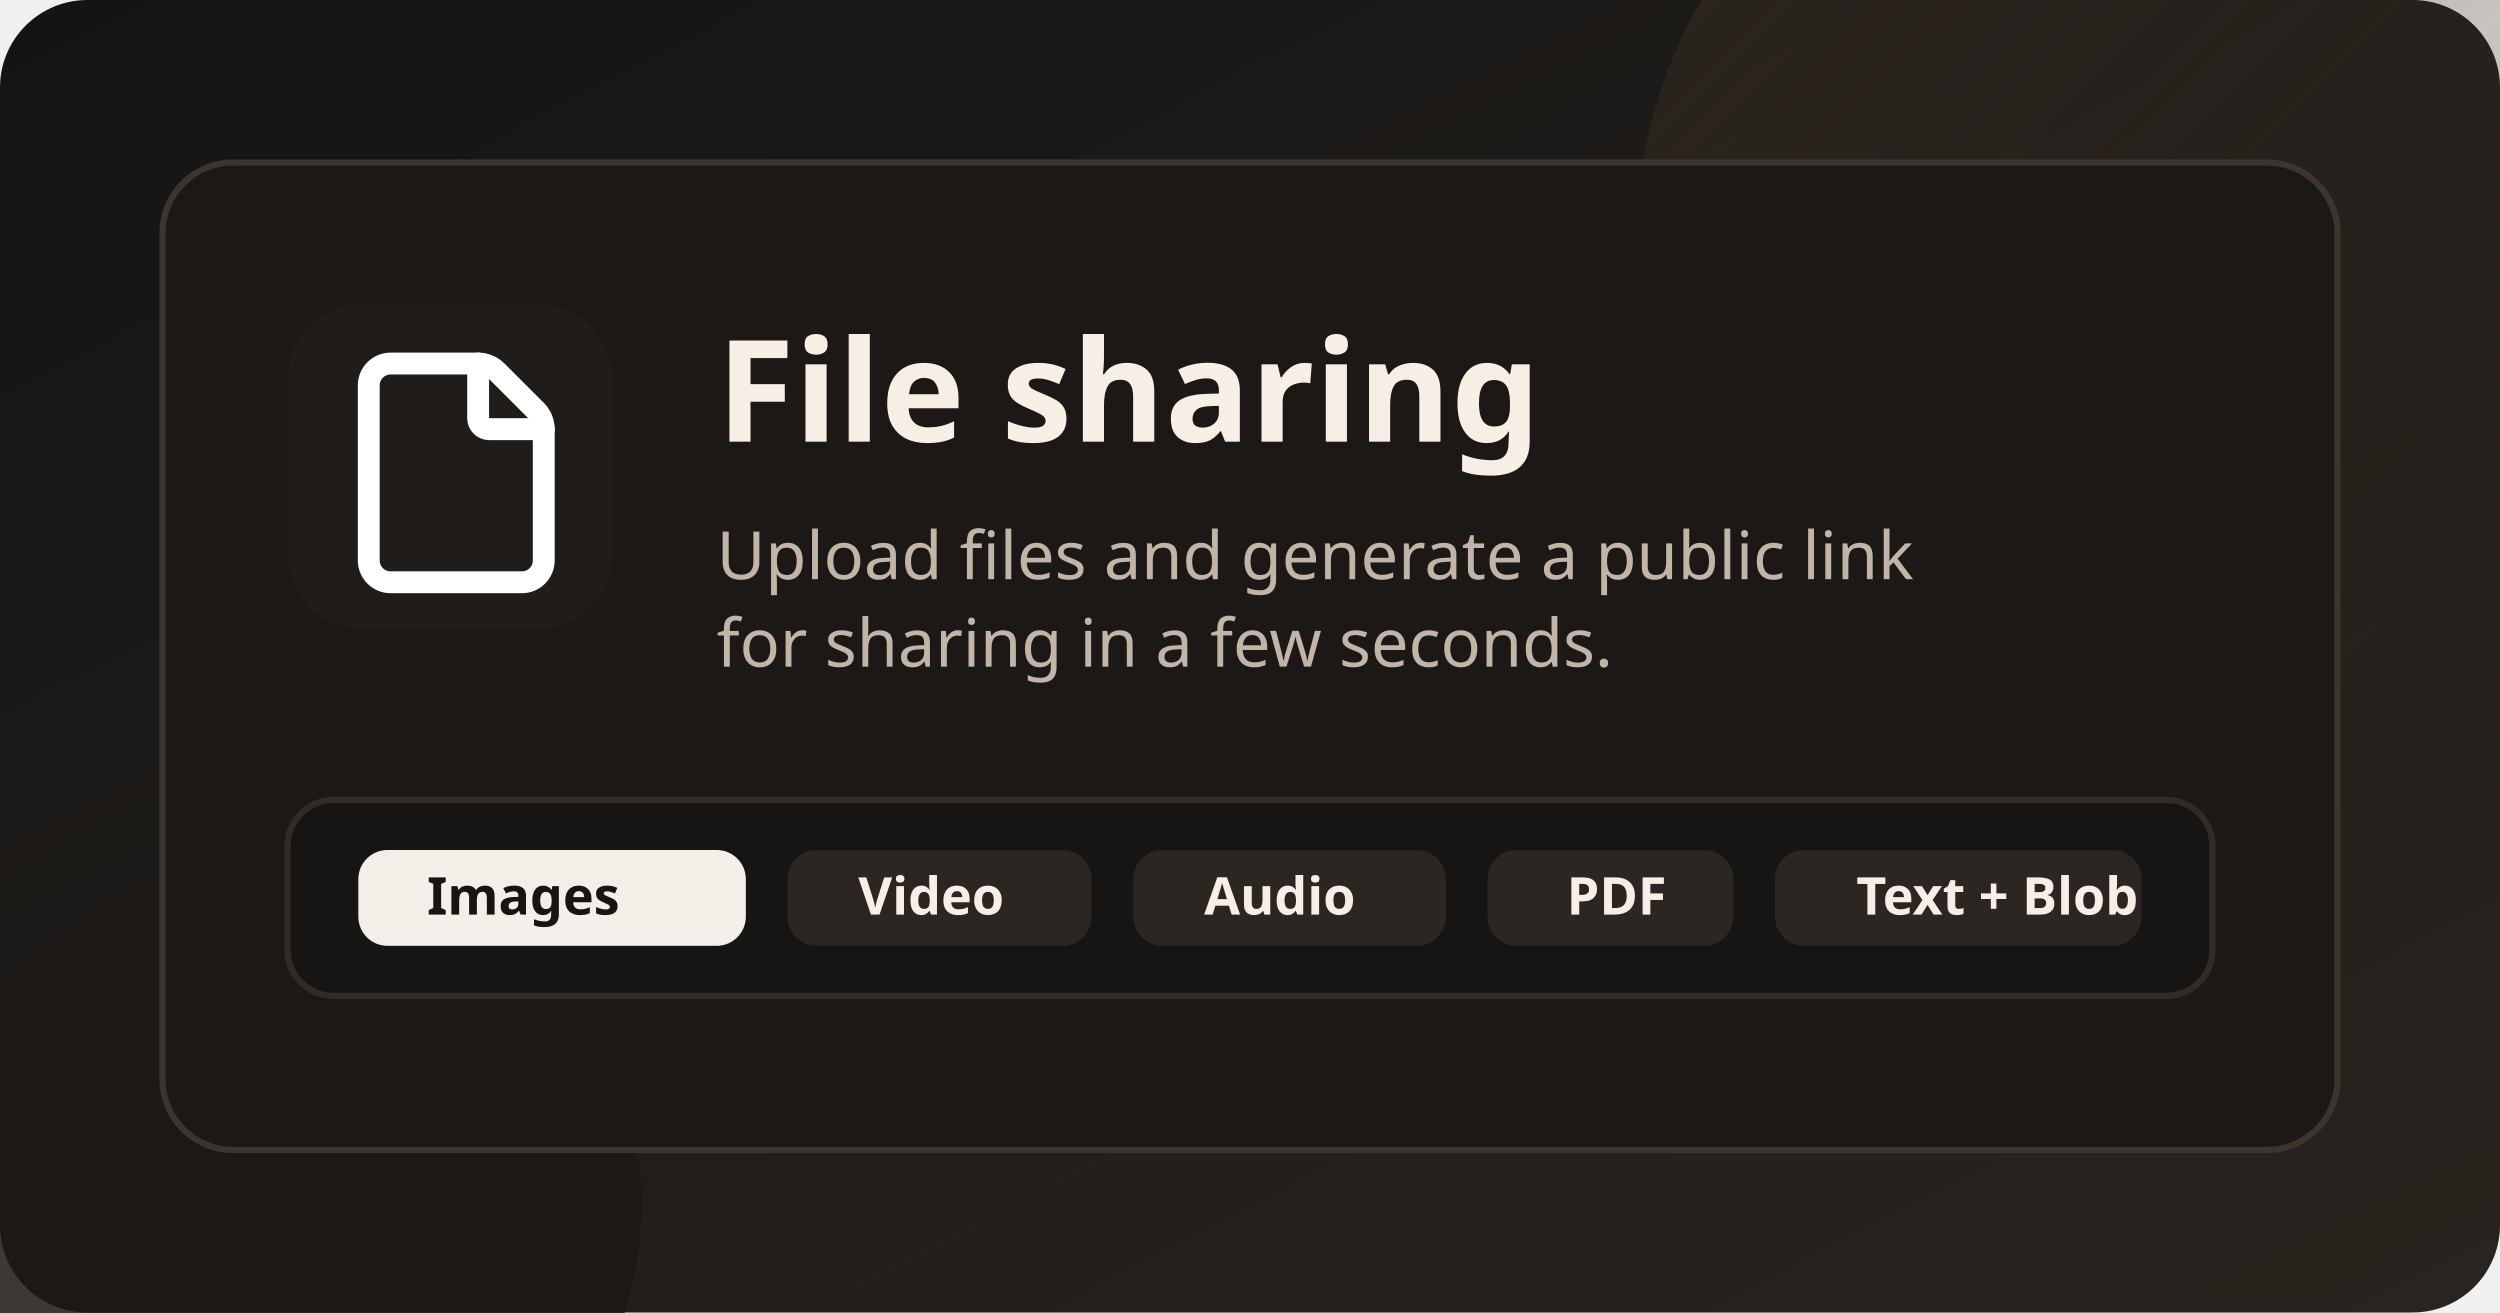
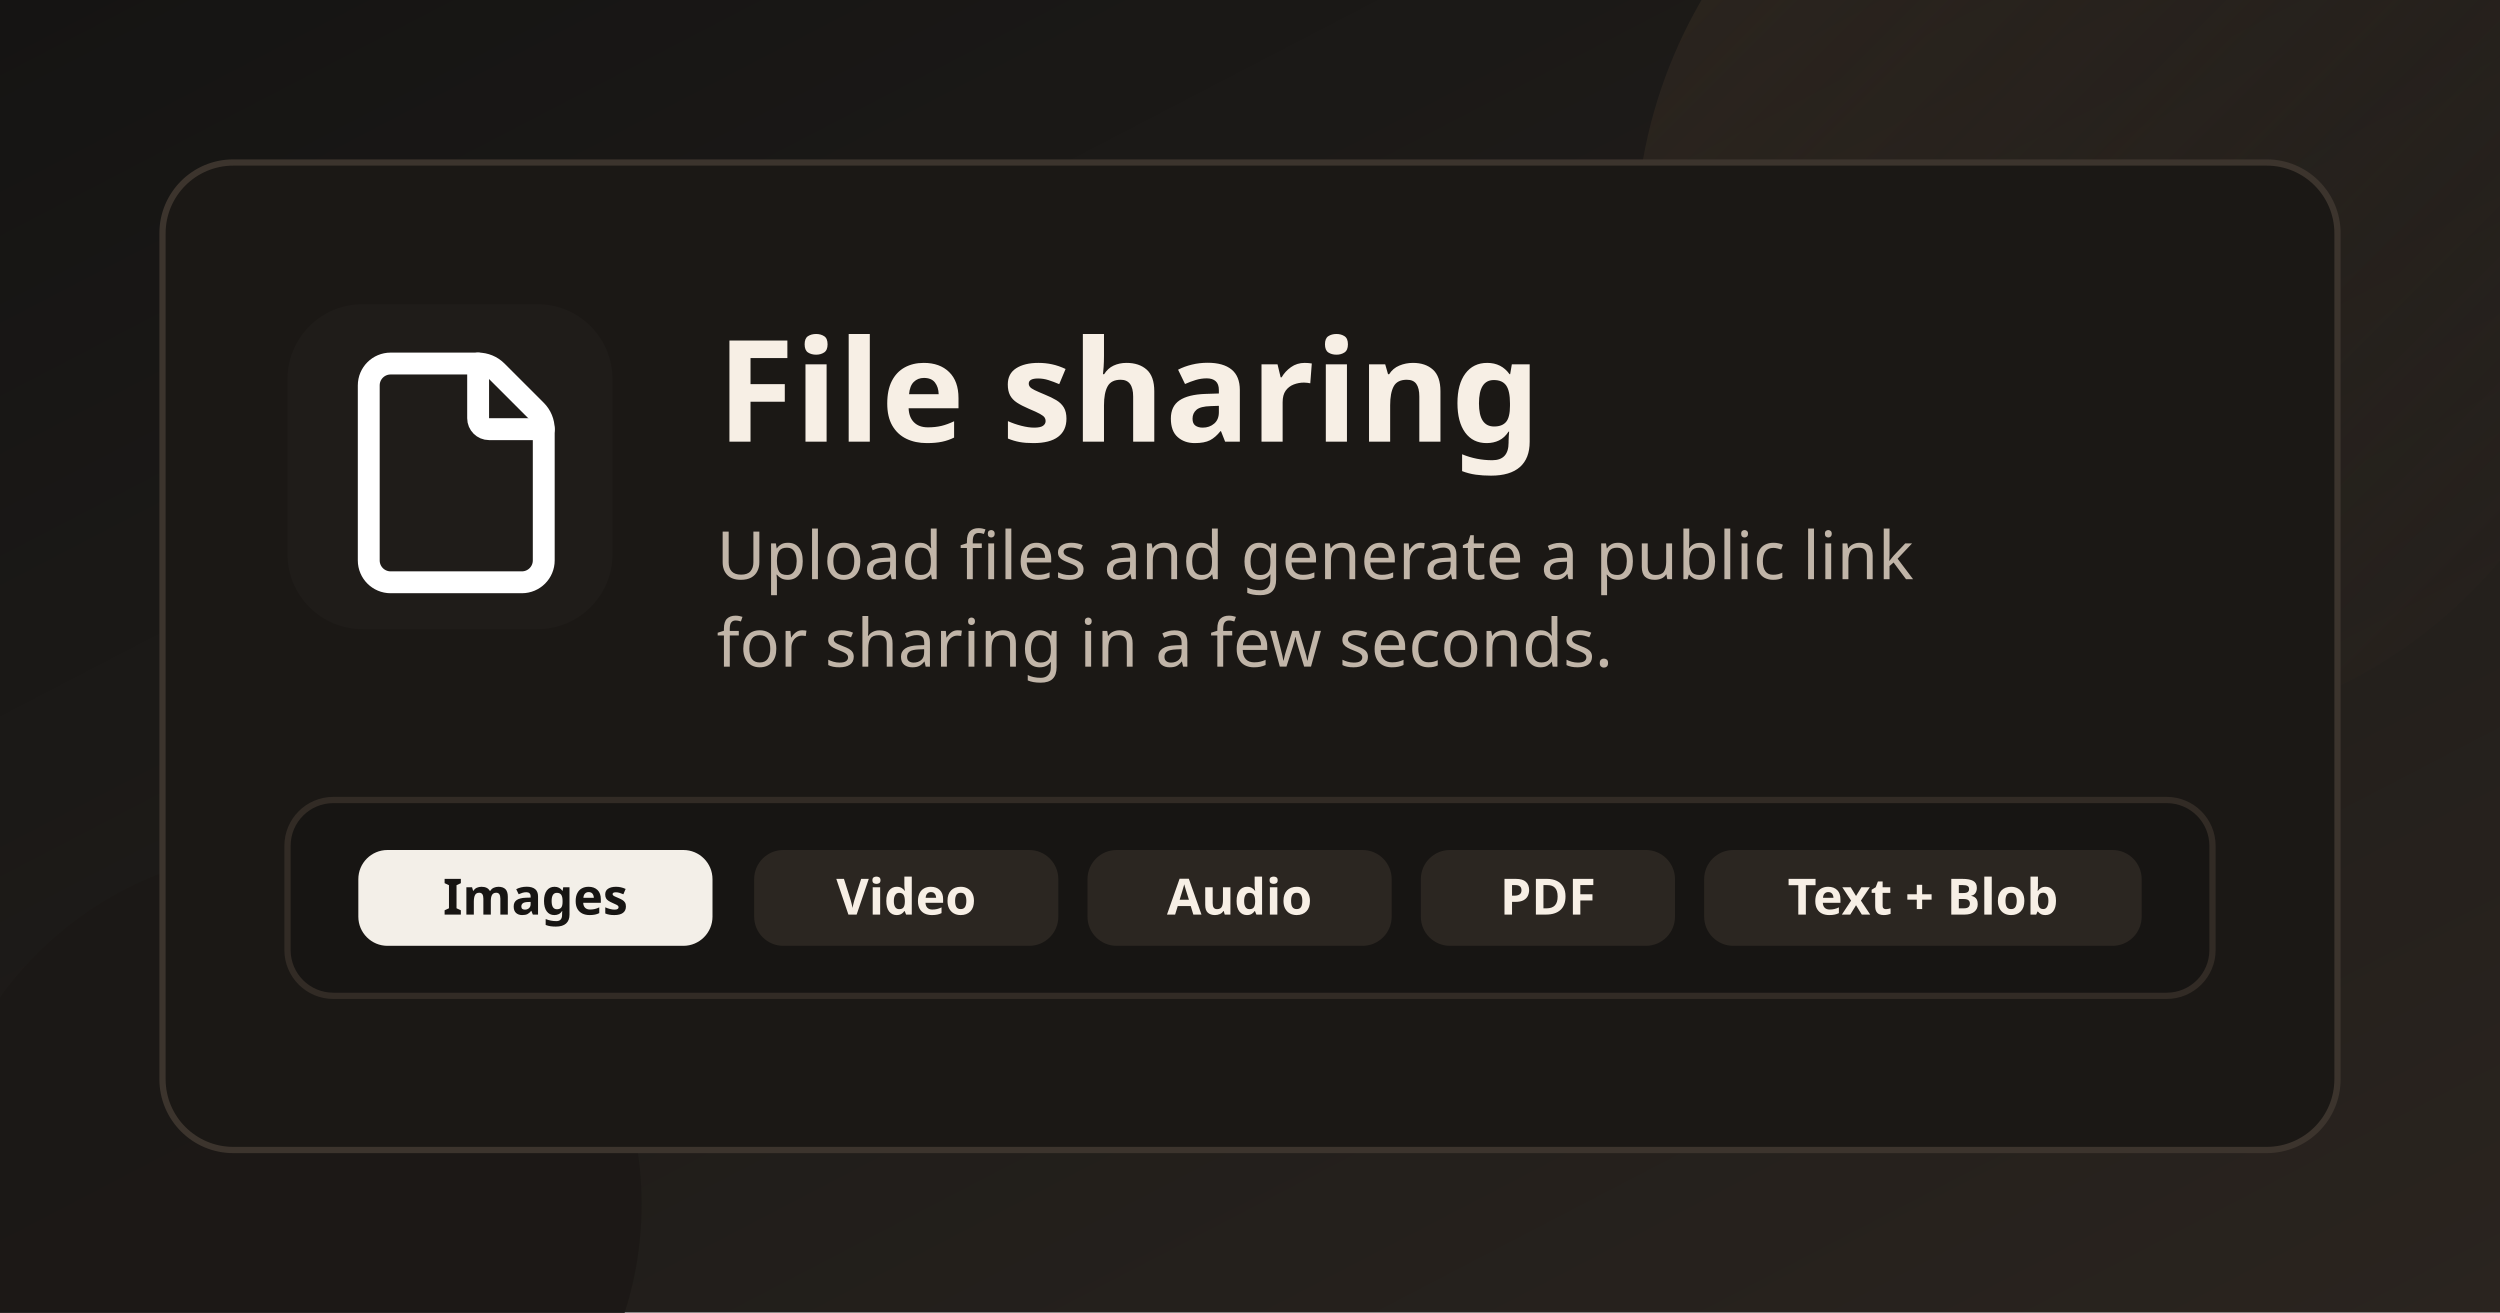
<svg xmlns="http://www.w3.org/2000/svg" viewBox="0 0 1200 630" role="img" aria-label="File sharing social preview">
  <defs>
    <linearGradient id="bg" x1="0%" y1="0%" x2="100%" y2="100%">
      <stop offset="0%" stop-color="#151413" />
      <stop offset="55%" stop-color="#201d1a" />
      <stop offset="100%" stop-color="#2a241f" />
    </linearGradient>
    <linearGradient id="glow" x1="0%" y1="0%" x2="100%" y2="100%">
      <stop offset="0%" stop-color="#3a2f25" stop-opacity="0.55" />
      <stop offset="100%" stop-color="#3a2f25" stop-opacity="0" />
    </linearGradient>
  </defs>
-   <rect width="1200" height="630" rx="42" fill="url(#bg)" />
+   <rect width="1200" height="630" fill="url(#bg)" />
  <circle cx="1020" cy="118" r="235" fill="url(#glow)" />
  <circle cx="138" cy="578" r="170" fill="#1b1815" opacity="0.85" />
  <rect x="78" y="78" width="1044" height="474" rx="34" fill="#1b1815" stroke="#3c342d" stroke-width="3" />
  <rect x="138" y="146" width="156" height="156" rx="36" fill="#1f1c19" />
  <g transform="translate(156 164) scale(5.25)" fill="none" stroke="#ffffff" stroke-width="2" stroke-linecap="round" stroke-linejoin="round">
    <path d="M6 22a2 2 0 0 1-2-2V4a2 2 0 0 1 2-2h8a2.4 2.4 0 0 1 1.704.706l3.588 3.588A2.4 2.4 0 0 1 20 8v12a2 2 0 0 1-2 2z" />
    <path d="M14 2v5a1 1 0 0 0 1 1h5" />
  </g>
  <text x="344" y="212" fill="#f7efe5" font-family="system-ui, sans-serif" font-size="68" font-weight="700">File sharing</text>
  <text x="344" y="278" fill="#c1b5a8" font-family="system-ui, sans-serif" font-size="32">
    <tspan x="344" dy="0">Upload files and generate a public link</tspan>
    <tspan x="344" dy="42">for sharing in a few seconds.</tspan>
  </text>
  <rect x="138" y="384" width="924" height="94" rx="22" fill="#171513" stroke="#322b25" stroke-width="3" />
-   <rect x="172" y="408" width="186" height="46" rx="14" fill="#f3efe8" />
-   <text x="205" y="439" fill="#171513" font-family="system-ui, sans-serif" font-size="25" font-weight="700">Images</text>
-   <rect x="378" y="408" width="146" height="46" rx="14" fill="#2b2621" />
-   <text x="412" y="439" fill="#f7efe5" font-family="system-ui, sans-serif" font-size="25" font-weight="600">Video</text>
-   <rect x="544" y="408" width="150" height="46" rx="14" fill="#2b2621" />
-   <text x="578" y="439" fill="#f7efe5" font-family="system-ui, sans-serif" font-size="25" font-weight="600">Audio</text>
-   <rect x="714" y="408" width="118" height="46" rx="14" fill="#2b2621" />
-   <text x="752" y="439" fill="#f7efe5" font-family="system-ui, sans-serif" font-size="25" font-weight="600">PDF</text>
-   <rect x="852" y="408" width="176" height="46" rx="14" fill="#2b2621" />
-   <text x="891" y="439" fill="#f7efe5" font-family="system-ui, sans-serif" font-size="25" font-weight="600">Text + Blob</text>
+   <rect x="172" y="408" width="170" height="46" rx="14" fill="#f3efe8" />
+   <text x="257" y="439" fill="#171513" font-family="system-ui, sans-serif" font-size="24" font-weight="700" text-anchor="middle">Images</text>
+   <rect x="362" y="408" width="146" height="46" rx="14" fill="#2b2621" />
+   <text x="435" y="439" fill="#f7efe5" font-family="system-ui, sans-serif" font-size="24" font-weight="600" text-anchor="middle">Video</text>
+   <rect x="522" y="408" width="146" height="46" rx="14" fill="#2b2621" />
+   <text x="595" y="439" fill="#f7efe5" font-family="system-ui, sans-serif" font-size="24" font-weight="600" text-anchor="middle">Audio</text>
+   <rect x="682" y="408" width="122" height="46" rx="14" fill="#2b2621" />
+   <text x="743" y="439" fill="#f7efe5" font-family="system-ui, sans-serif" font-size="24" font-weight="600" text-anchor="middle">PDF</text>
+   <rect x="818" y="408" width="210" height="46" rx="14" fill="#2b2621" />
+   <text x="923" y="439" fill="#f7efe5" font-family="system-ui, sans-serif" font-size="24" font-weight="600" text-anchor="middle">Text + Blob</text>
</svg>
